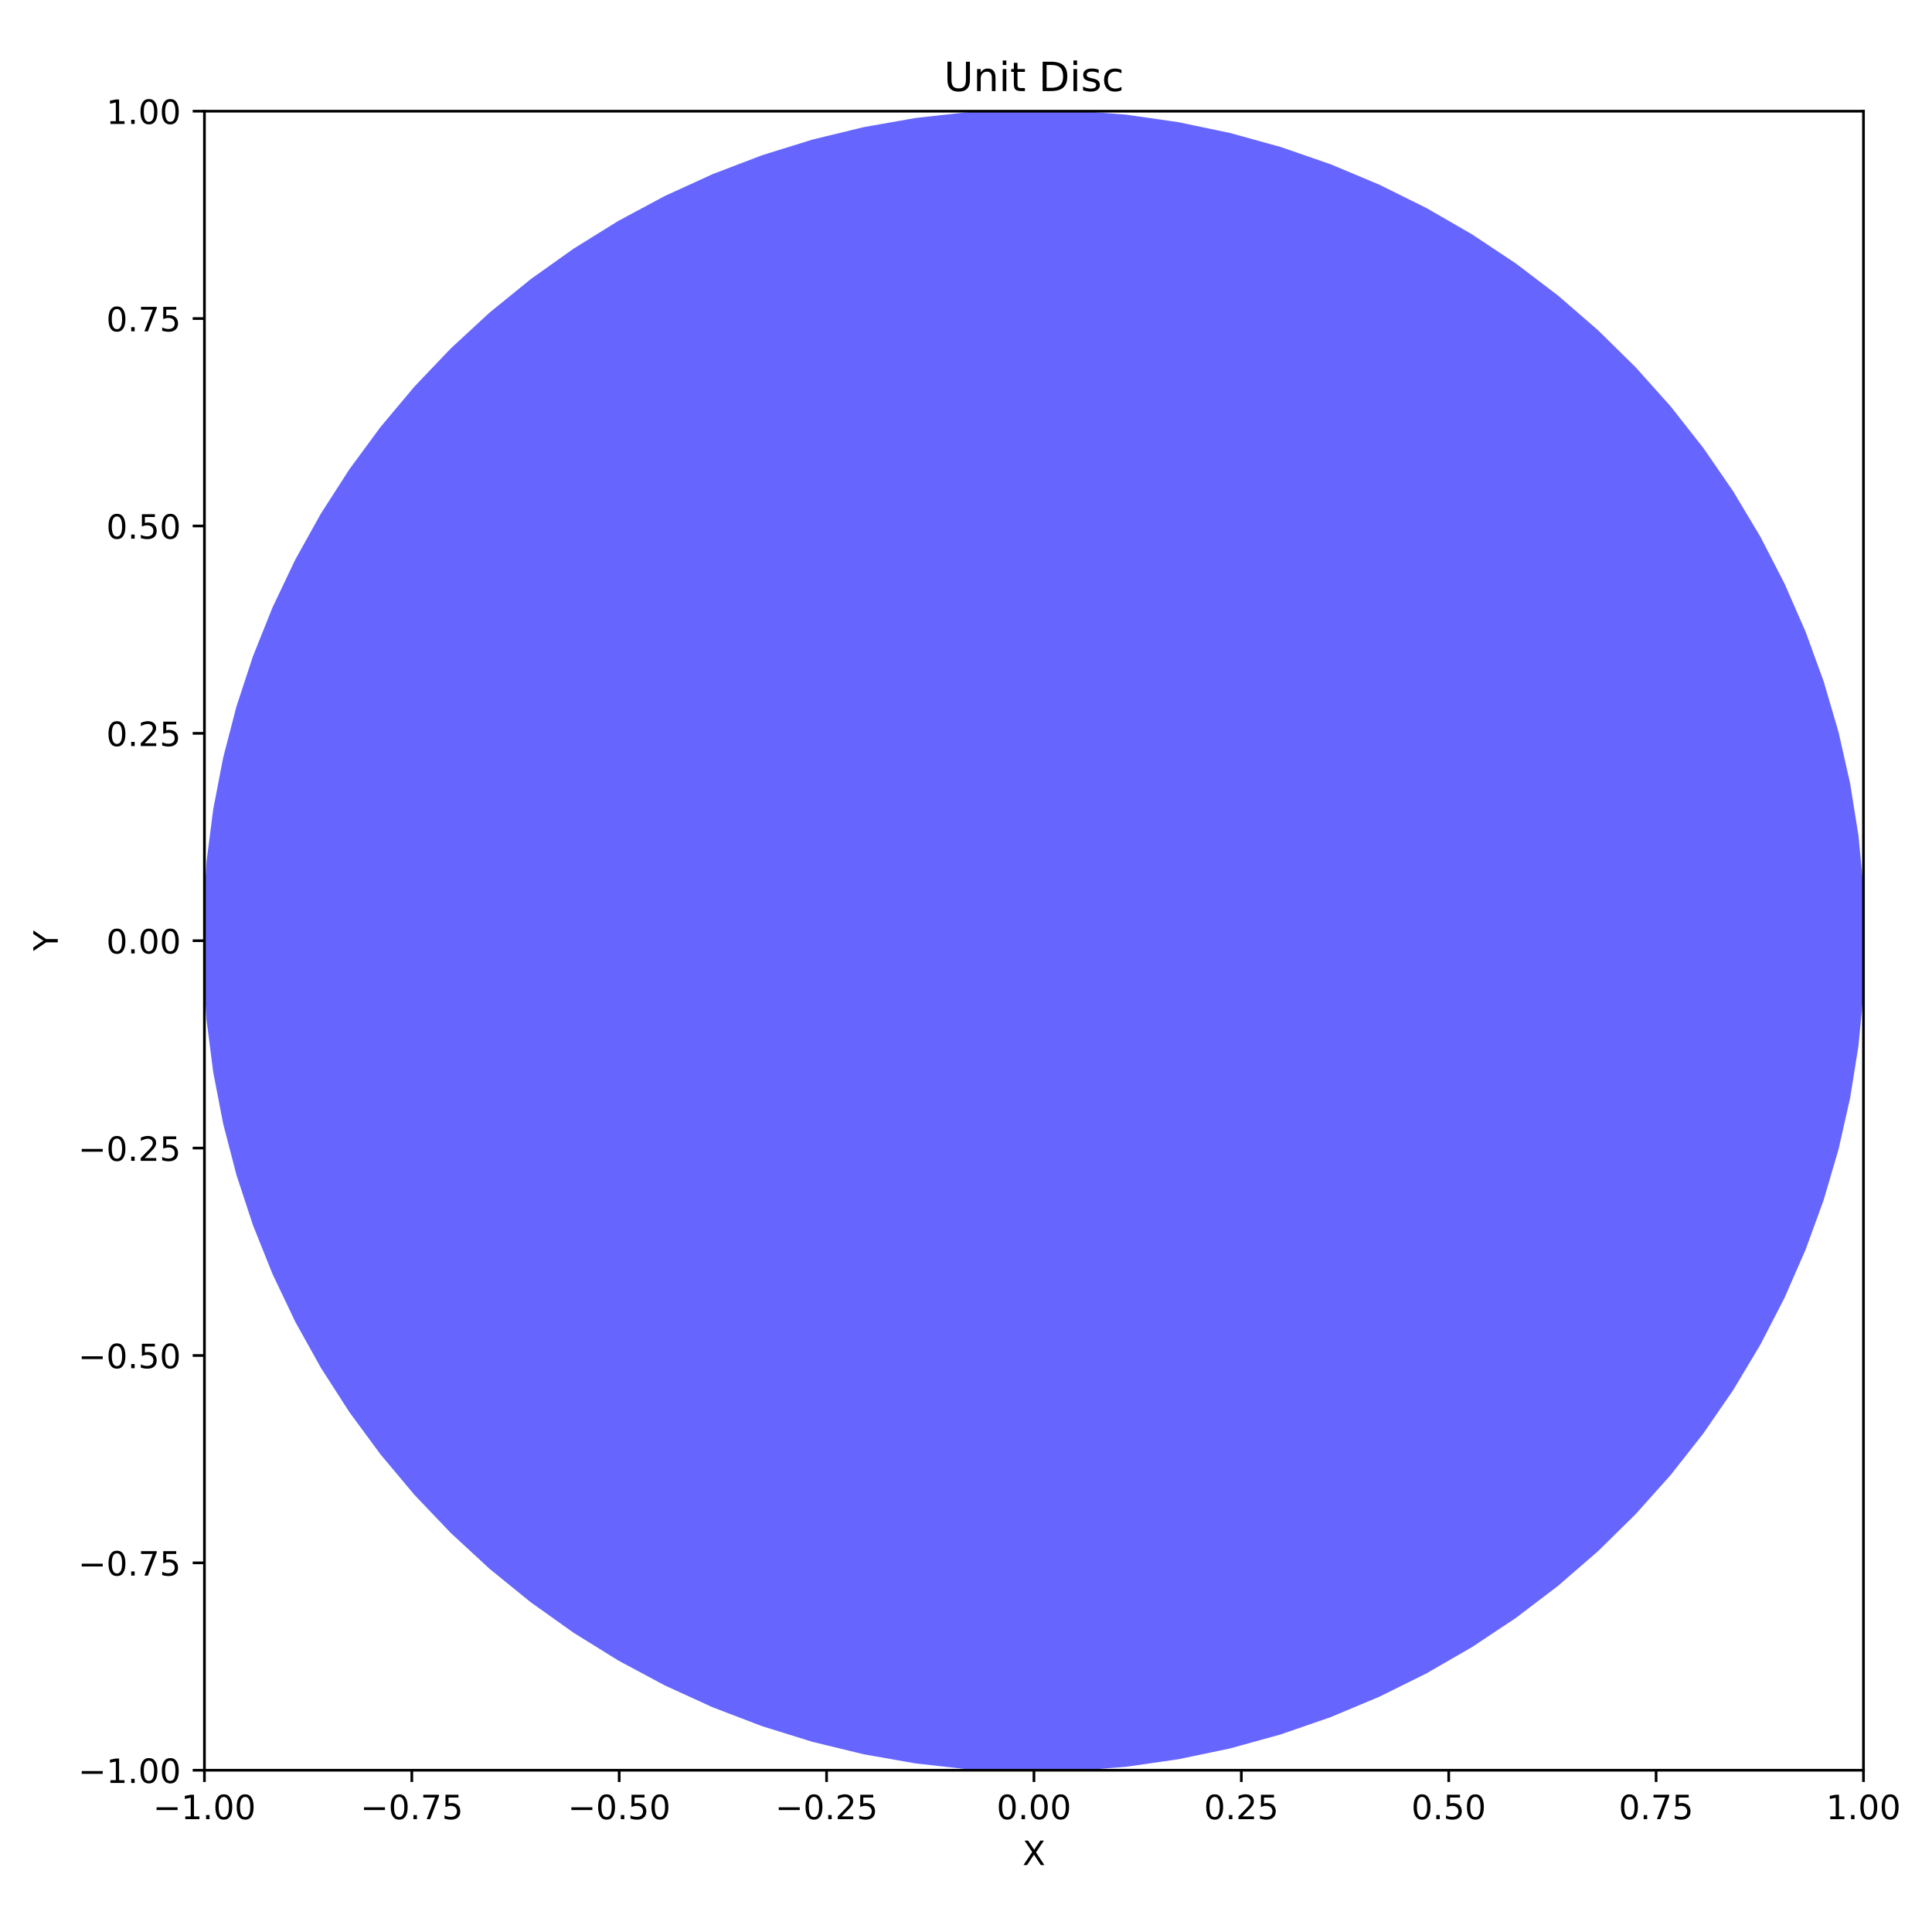
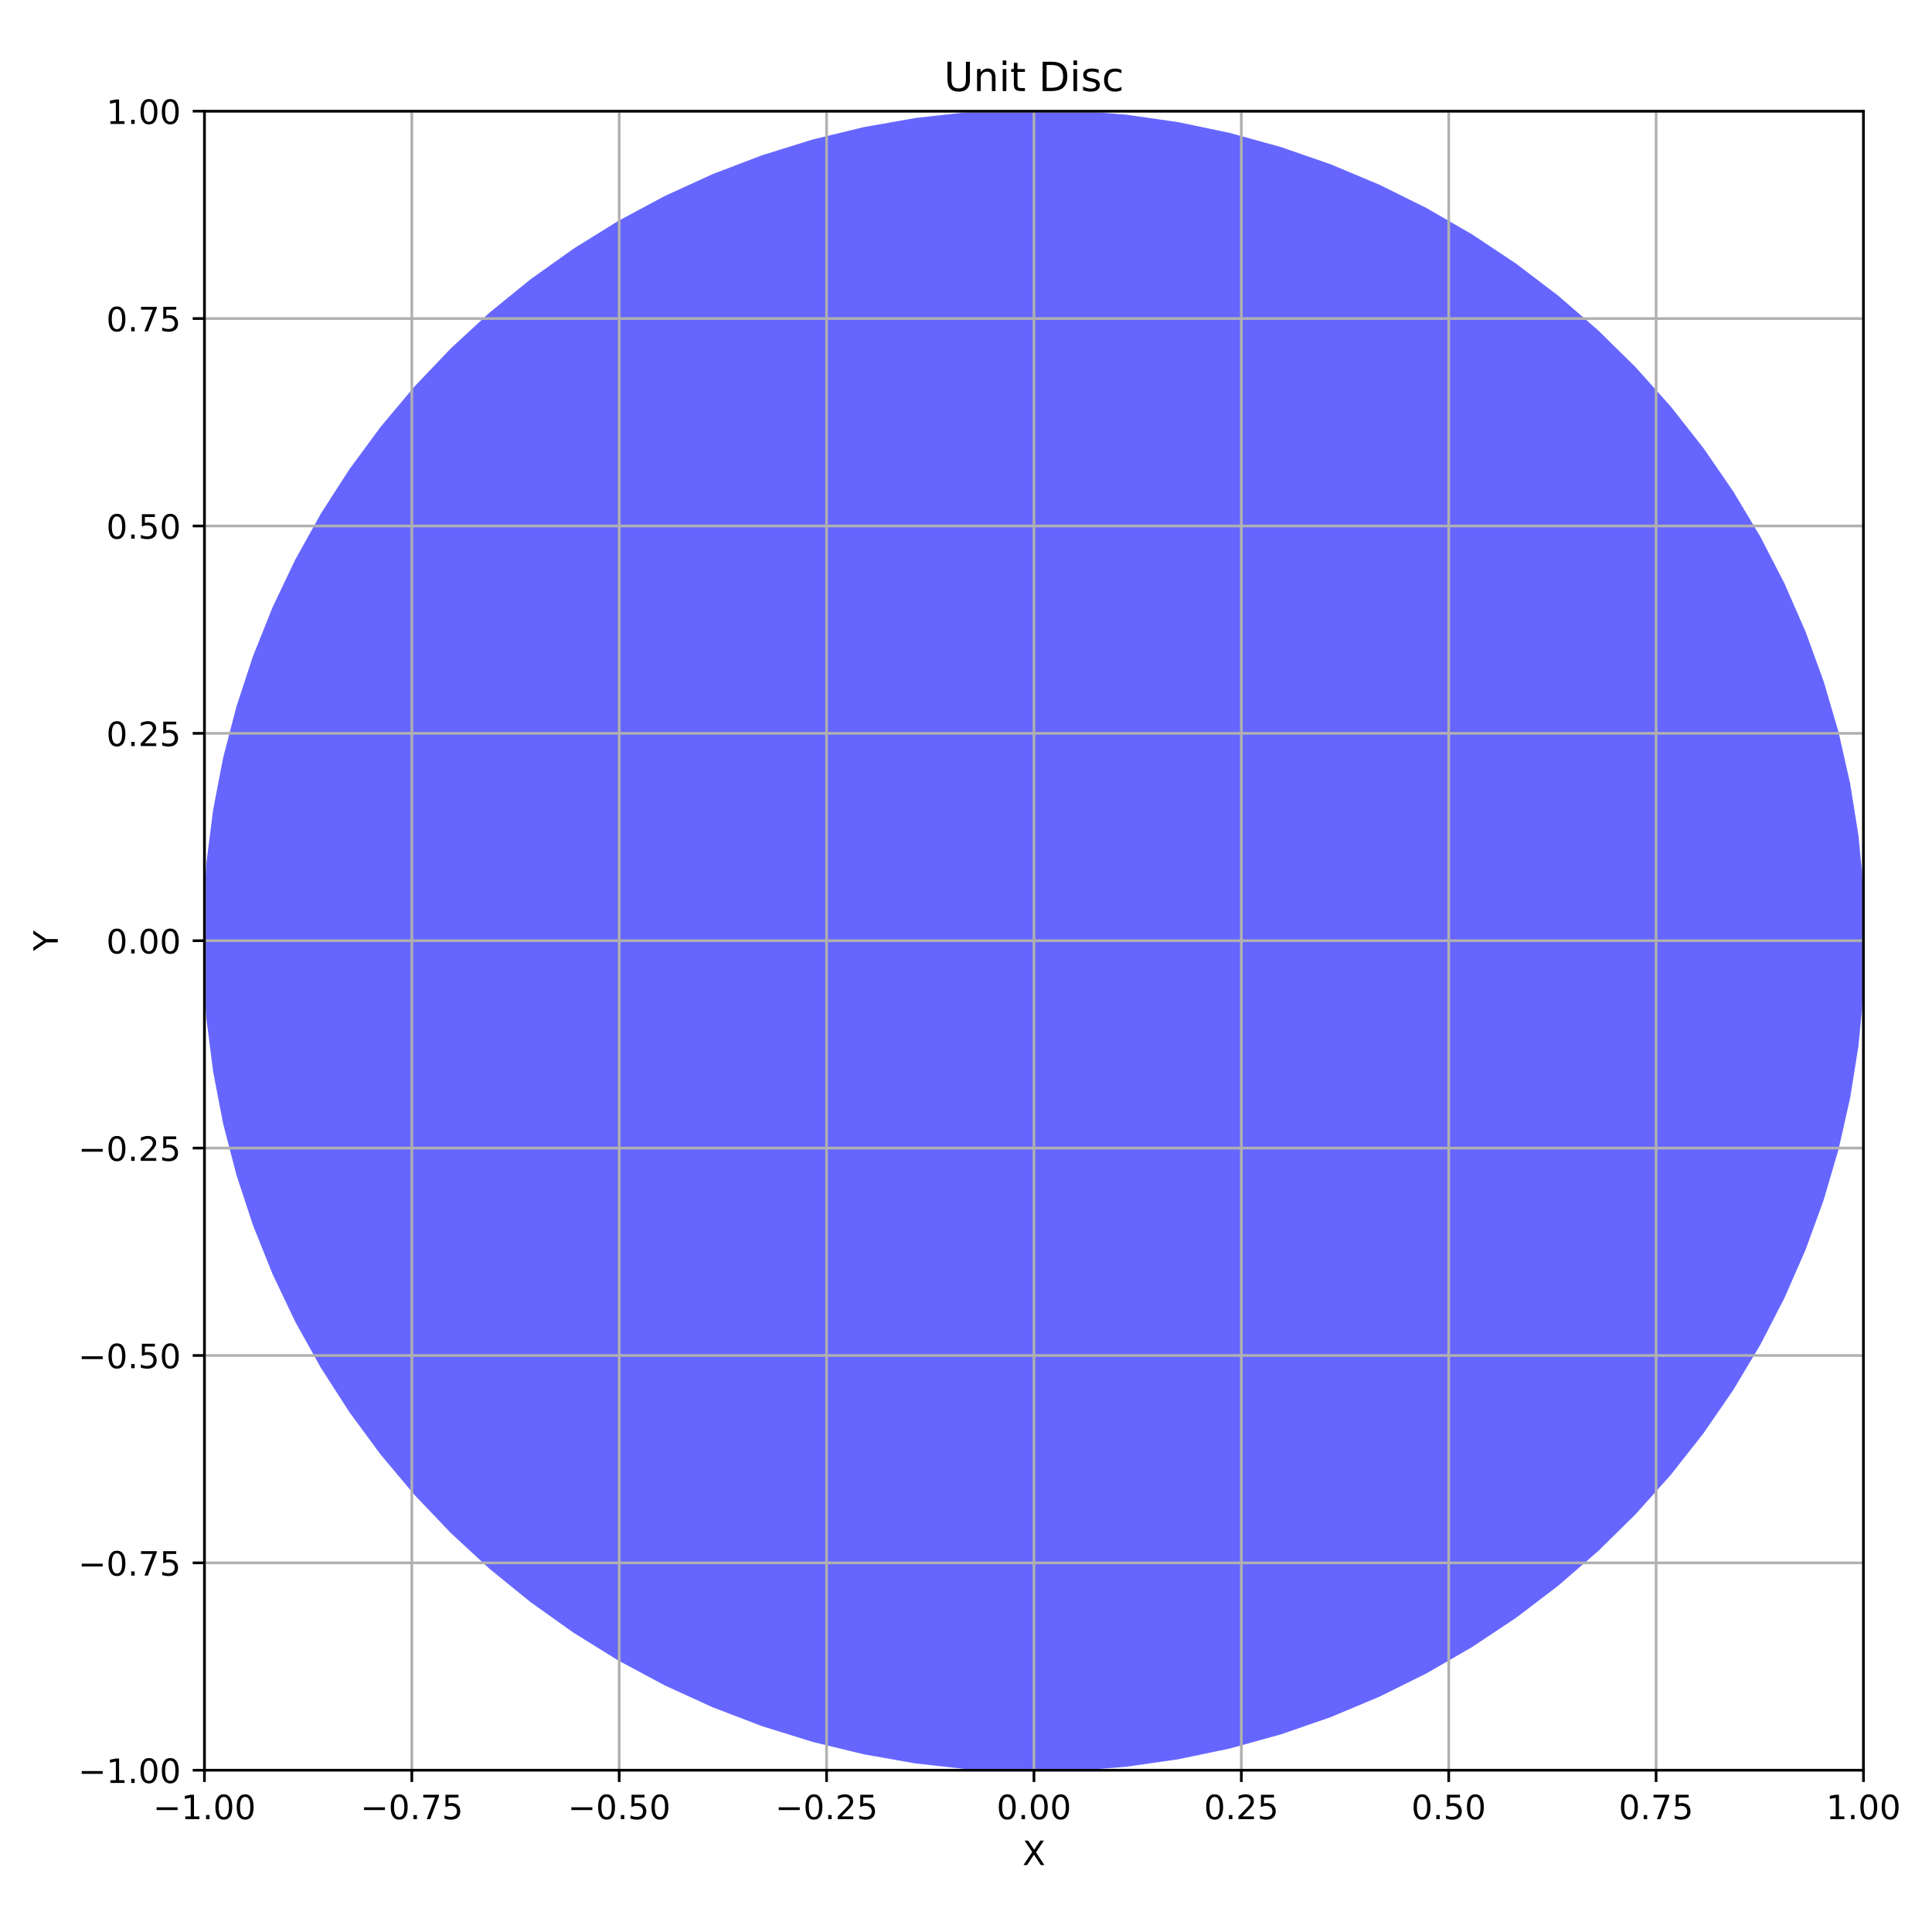
<svg xmlns="http://www.w3.org/2000/svg" xmlns:xlink="http://www.w3.org/1999/xlink" width="576pt" height="576pt" viewBox="0 0 576 576" version="1.1">
  <defs>
    <style type="text/css">*{stroke-linejoin: round; stroke-linecap: butt}</style>
  </defs>
  <g id="figure_1">
    <g id="patch_1">
      <path d="M 0 576  L 576 576  L 576 0  L 0 0  z " style="fill: #ffffff" />
    </g>
    <g id="axes_1">
      <g id="patch_2">
        <path d="M 60.95 527.77  L 555.57 527.77  L 555.57 33.15  L 60.95 33.15  z " style="fill: #ffffff" />
      </g>
      <g id="patch_3">
-         <path d="M 555.57 280.46  L 555.072 264.775  L 553.58 249.152  L 551.101 233.656  L 547.643 218.349  L 543.222 203.291  L 537.855 188.544  L 531.563 174.167  L 524.372 160.219  L 516.31 146.754  L 507.411 133.828  L 497.71 121.492  L 487.247 109.797  L 476.062 98.788  L 464.202 88.511  L 451.714 79.007  L 438.648 70.314  L 425.057 62.468  L 410.996 55.499  L 396.522 49.436  L 381.691 44.303  L 366.566 40.121  L 351.205 36.907  L 335.671 34.674  L 320.027 33.43  L 304.336 33.181  L 288.661 33.928  L 273.064 35.667  L 257.609 38.392  L 242.358 42.092  L 227.373 46.752  L 212.713 52.353  L 198.438 58.872  L 184.605 66.283  L 171.27 74.557  L 158.487 83.66  L 146.306 93.556  L 134.778 104.204  L 123.949 115.561  L 113.861 127.583  L 104.557 140.22  L 96.072 153.422  L 88.442 167.136  L 81.697 181.306  L 75.865 195.875  L 70.968 210.785  L 67.026 225.975  L 64.056 241.385  L 62.07 256.952  L 61.075 272.613  L 61.075 288.307  L 62.07 303.968  L 64.056 319.535  L 67.026 334.945  L 70.968 350.135  L 75.865 365.045  L 81.697 379.614  L 88.442 393.784  L 96.072 407.498  L 104.557 420.7  L 113.861 433.337  L 123.949 445.359  L 134.778 456.716  L 146.306 467.364  L 158.487 477.26  L 171.27 486.363  L 184.605 494.637  L 198.438 502.048  L 212.713 508.567  L 227.373 514.168  L 242.358 518.828  L 257.609 522.528  L 273.064 525.253  L 288.661 526.992  L 304.336 527.739  L 320.027 527.49  L 335.671 526.246  L 351.205 524.013  L 366.566 520.799  L 381.691 516.617  L 396.522 511.484  L 410.996 505.421  L 425.057 498.452  L 438.648 490.606  L 451.714 481.913  L 464.202 472.409  L 476.062 462.132  L 487.247 451.123  L 497.71 439.428  L 507.411 427.092  L 516.31 414.166  L 524.372 400.701  L 531.563 386.753  L 537.855 372.376  L 543.222 357.629  L 547.643 342.571  L 551.101 327.264  L 553.58 311.768  L 555.072 296.145  L 555.57 280.46  z " clip-path="url(#pab5ed55b4d)" style="fill: #0000ff; opacity: 0.6; stroke: #0000ff; stroke-linejoin: miter" />
+         <path d="M 555.57 280.46  L 555.072 264.775  L 553.58 249.152  L 551.101 233.656  L 547.643 218.349  L 543.222 203.291  L 537.855 188.544  L 531.563 174.167  L 524.372 160.219  L 516.31 146.754  L 507.411 133.828  L 497.71 121.492  L 487.247 109.797  L 476.062 98.788  L 464.202 88.511  L 451.714 79.007  L 438.648 70.314  L 425.057 62.468  L 410.996 55.499  L 396.522 49.436  L 381.691 44.303  L 366.566 40.121  L 351.205 36.907  L 335.671 34.674  L 320.027 33.43  L 304.336 33.181  L 288.661 33.928  L 273.064 35.667  L 257.609 38.392  L 242.358 42.092  L 227.373 46.752  L 212.713 52.353  L 198.438 58.872  L 184.605 66.283  L 171.27 74.557  L 158.487 83.66  L 146.306 93.556  L 134.778 104.204  L 123.949 115.561  L 113.861 127.583  L 104.557 140.22  L 96.072 153.422  L 88.442 167.136  L 81.697 181.306  L 75.865 195.875  L 70.968 210.785  L 67.026 225.975  L 64.056 241.385  L 62.07 256.952  L 61.075 272.613  L 61.075 288.307  L 62.07 303.968  L 64.056 319.535  L 67.026 334.945  L 70.968 350.135  L 75.865 365.045  L 81.697 379.614  L 88.442 393.784  L 96.072 407.498  L 104.557 420.7  L 113.861 433.337  L 123.949 445.359  L 134.778 456.716  L 146.306 467.364  L 158.487 477.26  L 171.27 486.363  L 184.605 494.637  L 198.438 502.048  L 212.713 508.567  L 227.373 514.168  L 242.358 518.828  L 257.609 522.528  L 273.064 525.253  L 288.661 526.992  L 304.336 527.739  L 320.027 527.49  L 335.671 526.246  L 351.205 524.013  L 366.566 520.799  L 381.691 516.617  L 396.522 511.484  L 410.996 505.421  L 425.057 498.452  L 438.648 490.606  L 451.714 481.913  L 464.202 472.409  L 476.062 462.132  L 487.247 451.123  L 497.71 439.428  L 507.411 427.092  L 516.31 414.166  L 524.372 400.701  L 531.563 386.753  L 537.855 372.376  L 543.222 357.629  L 547.643 342.571  L 551.101 327.264  L 553.58 311.768  L 555.072 296.145  L 555.57 280.46  z " clip-path="url(#p7efc062211)" style="fill: #0000ff; opacity: 0.6; stroke: #0000ff; stroke-linejoin: miter" />
      </g>
      <g id="matplotlib.axis_1">
        <g id="xtick_1">
          <g id="line2d_1">
+             <path d="M 60.95 527.77  L 60.95 33.15  " clip-path="url(#p7efc062211)" style="fill: none; stroke: #b0b0b0; stroke-width: 0.8; stroke-linecap: square" />
+           </g>
+           <g id="line2d_2">
            <defs>
-               <path id="me1407b6814" d="M 0 0  L 0 3.5  " style="stroke: #000000; stroke-width: 0.8" />
+               <path id="m8907862afc" d="M 0 0  L 0 3.5  " style="stroke: #000000; stroke-width: 0.8" />
            </defs>
            <g>
-               <use xlink:href="#me1407b6814" x="60.95" y="527.77" style="stroke: #000000; stroke-width: 0.8" />
+               <use xlink:href="#m8907862afc" x="60.95" y="527.77" style="stroke: #000000; stroke-width: 0.8" />
            </g>
          </g>
          <g id="text_1">
            <g transform="translate(45.62734 542.3684) scale(0.1 -0.1)">
              <defs>
                <path id="DejaVuSans-2212" d="M 678 2272  L 4684 2272  L 4684 1741  L 678 1741  L 678 2272  z " transform="scale(0.015625)" />
                <path id="DejaVuSans-31" d="M 794 531  L 1825 531  L 1825 4091  L 703 3866  L 703 4441  L 1819 4666  L 2450 4666  L 2450 531  L 3481 531  L 3481 0  L 794 0  L 794 531  z " transform="scale(0.015625)" />
                <path id="DejaVuSans-2e" d="M 684 794  L 1344 794  L 1344 0  L 684 0  L 684 794  z " transform="scale(0.015625)" />
                <path id="DejaVuSans-30" d="M 2034 4250  Q 1547 4250 1301 3770  Q 1056 3291 1056 2328  Q 1056 1369 1301 889  Q 1547 409 2034 409  Q 2525 409 2770 889  Q 3016 1369 3016 2328  Q 3016 3291 2770 3770  Q 2525 4250 2034 4250  z M 2034 4750  Q 2819 4750 3233 4129  Q 3647 3509 3647 2328  Q 3647 1150 3233 529  Q 2819 -91 2034 -91  Q 1250 -91 836 529  Q 422 1150 422 2328  Q 422 3509 836 4129  Q 1250 4750 2034 4750  z " transform="scale(0.015625)" />
              </defs>
              <use xlink:href="#DejaVuSans-2212" />
              <use xlink:href="#DejaVuSans-31" x="83.789" />
              <use xlink:href="#DejaVuSans-2e" x="147.412" />
              <use xlink:href="#DejaVuSans-30" x="179.199" />
              <use xlink:href="#DejaVuSans-30" x="242.822" />
            </g>
          </g>
        </g>
        <g id="xtick_2">
-           <g id="line2d_2">
-             <g>
-               <use xlink:href="#me1407b6814" x="122.778" y="527.77" style="stroke: #000000; stroke-width: 0.8" />
+           <g id="line2d_3">
+             <path d="M 122.778 527.77  L 122.778 33.15  " clip-path="url(#p7efc062211)" style="fill: none; stroke: #b0b0b0; stroke-width: 0.8; stroke-linecap: square" />
+           </g>
+           <g id="line2d_4">
+             <g>
+               <use xlink:href="#m8907862afc" x="122.778" y="527.77" style="stroke: #000000; stroke-width: 0.8" />
            </g>
          </g>
          <g id="text_2">
            <g transform="translate(107.4548 542.3684) scale(0.1 -0.1)">
              <defs>
                <path id="DejaVuSans-37" d="M 525 4666  L 3525 4666  L 3525 4397  L 1831 0  L 1172 0  L 2766 4134  L 525 4134  L 525 4666  z " transform="scale(0.015625)" />
                <path id="DejaVuSans-35" d="M 691 4666  L 3169 4666  L 3169 4134  L 1269 4134  L 1269 2991  Q 1406 3038 1543 3061  Q 1681 3084 1819 3084  Q 2600 3084 3056 2656  Q 3513 2228 3513 1497  Q 3513 744 3044 326  Q 2575 -91 1722 -91  Q 1428 -91 1123 -41  Q 819 9 494 109  L 494 744  Q 775 591 1075 516  Q 1375 441 1709 441  Q 2250 441 2565 725  Q 2881 1009 2881 1497  Q 2881 1984 2565 2268  Q 2250 2553 1709 2553  Q 1456 2553 1204 2497  Q 953 2441 691 2322  L 691 4666  z " transform="scale(0.015625)" />
              </defs>
              <use xlink:href="#DejaVuSans-2212" />
              <use xlink:href="#DejaVuSans-30" x="83.789" />
              <use xlink:href="#DejaVuSans-2e" x="147.412" />
              <use xlink:href="#DejaVuSans-37" x="179.199" />
              <use xlink:href="#DejaVuSans-35" x="242.822" />
            </g>
          </g>
        </g>
        <g id="xtick_3">
-           <g id="line2d_3">
-             <g>
-               <use xlink:href="#me1407b6814" x="184.605" y="527.77" style="stroke: #000000; stroke-width: 0.8" />
+           <g id="line2d_5">
+             <path d="M 184.605 527.77  L 184.605 33.15  " clip-path="url(#p7efc062211)" style="fill: none; stroke: #b0b0b0; stroke-width: 0.8; stroke-linecap: square" />
+           </g>
+           <g id="line2d_6">
+             <g>
+               <use xlink:href="#m8907862afc" x="184.605" y="527.77" style="stroke: #000000; stroke-width: 0.8" />
            </g>
          </g>
          <g id="text_3">
            <g transform="translate(169.2823 542.3684) scale(0.1 -0.1)">
              <use xlink:href="#DejaVuSans-2212" />
              <use xlink:href="#DejaVuSans-30" x="83.789" />
              <use xlink:href="#DejaVuSans-2e" x="147.412" />
              <use xlink:href="#DejaVuSans-35" x="179.199" />
              <use xlink:href="#DejaVuSans-30" x="242.822" />
            </g>
          </g>
        </g>
        <g id="xtick_4">
-           <g id="line2d_4">
-             <g>
-               <use xlink:href="#me1407b6814" x="246.433" y="527.77" style="stroke: #000000; stroke-width: 0.8" />
+           <g id="line2d_7">
+             <path d="M 246.433 527.77  L 246.433 33.15  " clip-path="url(#p7efc062211)" style="fill: none; stroke: #b0b0b0; stroke-width: 0.8; stroke-linecap: square" />
+           </g>
+           <g id="line2d_8">
+             <g>
+               <use xlink:href="#m8907862afc" x="246.433" y="527.77" style="stroke: #000000; stroke-width: 0.8" />
            </g>
          </g>
          <g id="text_4">
            <g transform="translate(231.1098 542.3684) scale(0.1 -0.1)">
              <defs>
                <path id="DejaVuSans-32" d="M 1228 531  L 3431 531  L 3431 0  L 469 0  L 469 531  Q 828 903 1448 1529  Q 2069 2156 2228 2338  Q 2531 2678 2651 2914  Q 2772 3150 2772 3378  Q 2772 3750 2511 3984  Q 2250 4219 1831 4219  Q 1534 4219 1204 4116  Q 875 4013 500 3803  L 500 4441  Q 881 4594 1212 4672  Q 1544 4750 1819 4750  Q 2544 4750 2975 4387  Q 3406 4025 3406 3419  Q 3406 3131 3298 2873  Q 3191 2616 2906 2266  Q 2828 2175 2409 1742  Q 1991 1309 1228 531  z " transform="scale(0.015625)" />
              </defs>
              <use xlink:href="#DejaVuSans-2212" />
              <use xlink:href="#DejaVuSans-30" x="83.789" />
              <use xlink:href="#DejaVuSans-2e" x="147.412" />
              <use xlink:href="#DejaVuSans-32" x="179.199" />
              <use xlink:href="#DejaVuSans-35" x="242.822" />
            </g>
          </g>
        </g>
        <g id="xtick_5">
-           <g id="line2d_5">
-             <g>
-               <use xlink:href="#me1407b6814" x="308.26" y="527.77" style="stroke: #000000; stroke-width: 0.8" />
+           <g id="line2d_9">
+             <path d="M 308.26 527.77  L 308.26 33.15  " clip-path="url(#p7efc062211)" style="fill: none; stroke: #b0b0b0; stroke-width: 0.8; stroke-linecap: square" />
+           </g>
+           <g id="line2d_10">
+             <g>
+               <use xlink:href="#m8907862afc" x="308.26" y="527.77" style="stroke: #000000; stroke-width: 0.8" />
            </g>
          </g>
          <g id="text_5">
            <g transform="translate(297.1272 542.3684) scale(0.1 -0.1)">
              <use xlink:href="#DejaVuSans-30" />
              <use xlink:href="#DejaVuSans-2e" x="63.623" />
              <use xlink:href="#DejaVuSans-30" x="95.41" />
              <use xlink:href="#DejaVuSans-30" x="159.033" />
            </g>
          </g>
        </g>
        <g id="xtick_6">
-           <g id="line2d_6">
-             <g>
-               <use xlink:href="#me1407b6814" x="370.087" y="527.77" style="stroke: #000000; stroke-width: 0.8" />
+           <g id="line2d_11">
+             <path d="M 370.087 527.77  L 370.087 33.15  " clip-path="url(#p7efc062211)" style="fill: none; stroke: #b0b0b0; stroke-width: 0.8; stroke-linecap: square" />
+           </g>
+           <g id="line2d_12">
+             <g>
+               <use xlink:href="#m8907862afc" x="370.087" y="527.77" style="stroke: #000000; stroke-width: 0.8" />
            </g>
          </g>
          <g id="text_6">
            <g transform="translate(358.9547 542.3684) scale(0.1 -0.1)">
              <use xlink:href="#DejaVuSans-30" />
              <use xlink:href="#DejaVuSans-2e" x="63.623" />
              <use xlink:href="#DejaVuSans-32" x="95.41" />
              <use xlink:href="#DejaVuSans-35" x="159.033" />
            </g>
          </g>
        </g>
        <g id="xtick_7">
-           <g id="line2d_7">
-             <g>
-               <use xlink:href="#me1407b6814" x="431.915" y="527.77" style="stroke: #000000; stroke-width: 0.8" />
+           <g id="line2d_13">
+             <path d="M 431.915 527.77  L 431.915 33.15  " clip-path="url(#p7efc062211)" style="fill: none; stroke: #b0b0b0; stroke-width: 0.8; stroke-linecap: square" />
+           </g>
+           <g id="line2d_14">
+             <g>
+               <use xlink:href="#m8907862afc" x="431.915" y="527.77" style="stroke: #000000; stroke-width: 0.8" />
            </g>
          </g>
          <g id="text_7">
            <g transform="translate(420.7822 542.3684) scale(0.1 -0.1)">
              <use xlink:href="#DejaVuSans-30" />
              <use xlink:href="#DejaVuSans-2e" x="63.623" />
              <use xlink:href="#DejaVuSans-35" x="95.41" />
              <use xlink:href="#DejaVuSans-30" x="159.033" />
            </g>
          </g>
        </g>
        <g id="xtick_8">
-           <g id="line2d_8">
-             <g>
-               <use xlink:href="#me1407b6814" x="493.743" y="527.77" style="stroke: #000000; stroke-width: 0.8" />
+           <g id="line2d_15">
+             <path d="M 493.743 527.77  L 493.743 33.15  " clip-path="url(#p7efc062211)" style="fill: none; stroke: #b0b0b0; stroke-width: 0.8; stroke-linecap: square" />
+           </g>
+           <g id="line2d_16">
+             <g>
+               <use xlink:href="#m8907862afc" x="493.743" y="527.77" style="stroke: #000000; stroke-width: 0.8" />
            </g>
          </g>
          <g id="text_8">
            <g transform="translate(482.6097 542.3684) scale(0.1 -0.1)">
              <use xlink:href="#DejaVuSans-30" />
              <use xlink:href="#DejaVuSans-2e" x="63.623" />
              <use xlink:href="#DejaVuSans-37" x="95.41" />
              <use xlink:href="#DejaVuSans-35" x="159.033" />
            </g>
          </g>
        </g>
        <g id="xtick_9">
-           <g id="line2d_9">
-             <g>
-               <use xlink:href="#me1407b6814" x="555.57" y="527.77" style="stroke: #000000; stroke-width: 0.8" />
+           <g id="line2d_17">
+             <path d="M 555.57 527.77  L 555.57 33.15  " clip-path="url(#p7efc062211)" style="fill: none; stroke: #b0b0b0; stroke-width: 0.8; stroke-linecap: square" />
+           </g>
+           <g id="line2d_18">
+             <g>
+               <use xlink:href="#m8907862afc" x="555.57" y="527.77" style="stroke: #000000; stroke-width: 0.8" />
            </g>
          </g>
          <g id="text_9">
            <g transform="translate(544.4372 542.3684) scale(0.1 -0.1)">
              <use xlink:href="#DejaVuSans-31" />
              <use xlink:href="#DejaVuSans-2e" x="63.623" />
              <use xlink:href="#DejaVuSans-30" x="95.41" />
              <use xlink:href="#DejaVuSans-30" x="159.033" />
            </g>
          </g>
        </g>
        <g id="text_10">
          <g transform="translate(304.835 556.0466) scale(0.1 -0.1)">
            <defs>
              <path id="DejaVuSans-58" d="M 403 4666  L 1081 4666  L 2241 2931  L 3406 4666  L 4084 4666  L 2584 2425  L 4184 0  L 3506 0  L 2194 1984  L 872 0  L 191 0  L 1856 2491  L 403 4666  z " transform="scale(0.015625)" />
            </defs>
            <use xlink:href="#DejaVuSans-58" />
          </g>
        </g>
      </g>
      <g id="matplotlib.axis_2">
        <g id="ytick_1">
-           <g id="line2d_10">
+           <g id="line2d_19">
+             <path d="M 60.95 527.77  L 555.57 527.77  " clip-path="url(#p7efc062211)" style="fill: none; stroke: #b0b0b0; stroke-width: 0.8; stroke-linecap: square" />
+           </g>
+           <g id="line2d_20">
            <defs>
-               <path id="m5303744b1f" d="M 0 0  L -3.5 0  " style="stroke: #000000; stroke-width: 0.8" />
+               <path id="mbcb0702054" d="M 0 0  L -3.5 0  " style="stroke: #000000; stroke-width: 0.8" />
            </defs>
            <g>
-               <use xlink:href="#m5303744b1f" x="60.95" y="527.77" style="stroke: #000000; stroke-width: 0.8" />
+               <use xlink:href="#mbcb0702054" x="60.95" y="527.77" style="stroke: #000000; stroke-width: 0.8" />
            </g>
          </g>
          <g id="text_11">
            <g transform="translate(23.30469 531.5692) scale(0.1 -0.1)">
              <use xlink:href="#DejaVuSans-2212" />
              <use xlink:href="#DejaVuSans-31" x="83.789" />
              <use xlink:href="#DejaVuSans-2e" x="147.412" />
              <use xlink:href="#DejaVuSans-30" x="179.199" />
              <use xlink:href="#DejaVuSans-30" x="242.822" />
            </g>
          </g>
        </g>
        <g id="ytick_2">
-           <g id="line2d_11">
-             <g>
-               <use xlink:href="#m5303744b1f" x="60.95" y="465.942" style="stroke: #000000; stroke-width: 0.8" />
+           <g id="line2d_21">
+             <path d="M 60.95 465.942  L 555.57 465.942  " clip-path="url(#p7efc062211)" style="fill: none; stroke: #b0b0b0; stroke-width: 0.8; stroke-linecap: square" />
+           </g>
+           <g id="line2d_22">
+             <g>
+               <use xlink:href="#mbcb0702054" x="60.95" y="465.942" style="stroke: #000000; stroke-width: 0.8" />
            </g>
          </g>
          <g id="text_12">
            <g transform="translate(23.30469 469.7417) scale(0.1 -0.1)">
              <use xlink:href="#DejaVuSans-2212" />
              <use xlink:href="#DejaVuSans-30" x="83.789" />
              <use xlink:href="#DejaVuSans-2e" x="147.412" />
              <use xlink:href="#DejaVuSans-37" x="179.199" />
              <use xlink:href="#DejaVuSans-35" x="242.822" />
            </g>
          </g>
        </g>
        <g id="ytick_3">
-           <g id="line2d_12">
-             <g>
-               <use xlink:href="#m5303744b1f" x="60.95" y="404.115" style="stroke: #000000; stroke-width: 0.8" />
+           <g id="line2d_23">
+             <path d="M 60.95 404.115  L 555.57 404.115  " clip-path="url(#p7efc062211)" style="fill: none; stroke: #b0b0b0; stroke-width: 0.8; stroke-linecap: square" />
+           </g>
+           <g id="line2d_24">
+             <g>
+               <use xlink:href="#mbcb0702054" x="60.95" y="404.115" style="stroke: #000000; stroke-width: 0.8" />
            </g>
          </g>
          <g id="text_13">
            <g transform="translate(23.30469 407.9142) scale(0.1 -0.1)">
              <use xlink:href="#DejaVuSans-2212" />
              <use xlink:href="#DejaVuSans-30" x="83.789" />
              <use xlink:href="#DejaVuSans-2e" x="147.412" />
              <use xlink:href="#DejaVuSans-35" x="179.199" />
              <use xlink:href="#DejaVuSans-30" x="242.822" />
            </g>
          </g>
        </g>
        <g id="ytick_4">
-           <g id="line2d_13">
-             <g>
-               <use xlink:href="#m5303744b1f" x="60.95" y="342.288" style="stroke: #000000; stroke-width: 0.8" />
+           <g id="line2d_25">
+             <path d="M 60.95 342.288  L 555.57 342.288  " clip-path="url(#p7efc062211)" style="fill: none; stroke: #b0b0b0; stroke-width: 0.8; stroke-linecap: square" />
+           </g>
+           <g id="line2d_26">
+             <g>
+               <use xlink:href="#mbcb0702054" x="60.95" y="342.288" style="stroke: #000000; stroke-width: 0.8" />
            </g>
          </g>
          <g id="text_14">
            <g transform="translate(23.30469 346.0867) scale(0.1 -0.1)">
              <use xlink:href="#DejaVuSans-2212" />
              <use xlink:href="#DejaVuSans-30" x="83.789" />
              <use xlink:href="#DejaVuSans-2e" x="147.412" />
              <use xlink:href="#DejaVuSans-32" x="179.199" />
              <use xlink:href="#DejaVuSans-35" x="242.822" />
            </g>
          </g>
        </g>
        <g id="ytick_5">
-           <g id="line2d_14">
-             <g>
-               <use xlink:href="#m5303744b1f" x="60.95" y="280.46" style="stroke: #000000; stroke-width: 0.8" />
+           <g id="line2d_27">
+             <path d="M 60.95 280.46  L 555.57 280.46  " clip-path="url(#p7efc062211)" style="fill: none; stroke: #b0b0b0; stroke-width: 0.8; stroke-linecap: square" />
+           </g>
+           <g id="line2d_28">
+             <g>
+               <use xlink:href="#mbcb0702054" x="60.95" y="280.46" style="stroke: #000000; stroke-width: 0.8" />
            </g>
          </g>
          <g id="text_15">
            <g transform="translate(31.68437 284.2592) scale(0.1 -0.1)">
              <use xlink:href="#DejaVuSans-30" />
              <use xlink:href="#DejaVuSans-2e" x="63.623" />
              <use xlink:href="#DejaVuSans-30" x="95.41" />
              <use xlink:href="#DejaVuSans-30" x="159.033" />
            </g>
          </g>
        </g>
        <g id="ytick_6">
-           <g id="line2d_15">
-             <g>
-               <use xlink:href="#m5303744b1f" x="60.95" y="218.632" style="stroke: #000000; stroke-width: 0.8" />
+           <g id="line2d_29">
+             <path d="M 60.95 218.632  L 555.57 218.632  " clip-path="url(#p7efc062211)" style="fill: none; stroke: #b0b0b0; stroke-width: 0.8; stroke-linecap: square" />
+           </g>
+           <g id="line2d_30">
+             <g>
+               <use xlink:href="#mbcb0702054" x="60.95" y="218.632" style="stroke: #000000; stroke-width: 0.8" />
            </g>
          </g>
          <g id="text_16">
            <g transform="translate(31.68437 222.4317) scale(0.1 -0.1)">
              <use xlink:href="#DejaVuSans-30" />
              <use xlink:href="#DejaVuSans-2e" x="63.623" />
              <use xlink:href="#DejaVuSans-32" x="95.41" />
              <use xlink:href="#DejaVuSans-35" x="159.033" />
            </g>
          </g>
        </g>
        <g id="ytick_7">
-           <g id="line2d_16">
-             <g>
-               <use xlink:href="#m5303744b1f" x="60.95" y="156.805" style="stroke: #000000; stroke-width: 0.8" />
+           <g id="line2d_31">
+             <path d="M 60.95 156.805  L 555.57 156.805  " clip-path="url(#p7efc062211)" style="fill: none; stroke: #b0b0b0; stroke-width: 0.8; stroke-linecap: square" />
+           </g>
+           <g id="line2d_32">
+             <g>
+               <use xlink:href="#mbcb0702054" x="60.95" y="156.805" style="stroke: #000000; stroke-width: 0.8" />
            </g>
          </g>
          <g id="text_17">
            <g transform="translate(31.68437 160.6042) scale(0.1 -0.1)">
              <use xlink:href="#DejaVuSans-30" />
              <use xlink:href="#DejaVuSans-2e" x="63.623" />
              <use xlink:href="#DejaVuSans-35" x="95.41" />
              <use xlink:href="#DejaVuSans-30" x="159.033" />
            </g>
          </g>
        </g>
        <g id="ytick_8">
-           <g id="line2d_17">
-             <g>
-               <use xlink:href="#m5303744b1f" x="60.95" y="94.978" style="stroke: #000000; stroke-width: 0.8" />
+           <g id="line2d_33">
+             <path d="M 60.95 94.978  L 555.57 94.978  " clip-path="url(#p7efc062211)" style="fill: none; stroke: #b0b0b0; stroke-width: 0.8; stroke-linecap: square" />
+           </g>
+           <g id="line2d_34">
+             <g>
+               <use xlink:href="#mbcb0702054" x="60.95" y="94.978" style="stroke: #000000; stroke-width: 0.8" />
            </g>
          </g>
          <g id="text_18">
            <g transform="translate(31.68437 98.77672) scale(0.1 -0.1)">
              <use xlink:href="#DejaVuSans-30" />
              <use xlink:href="#DejaVuSans-2e" x="63.623" />
              <use xlink:href="#DejaVuSans-37" x="95.41" />
              <use xlink:href="#DejaVuSans-35" x="159.033" />
            </g>
          </g>
        </g>
        <g id="ytick_9">
-           <g id="line2d_18">
-             <g>
-               <use xlink:href="#m5303744b1f" x="60.95" y="33.15" style="stroke: #000000; stroke-width: 0.8" />
+           <g id="line2d_35">
+             <path d="M 60.95 33.15  L 555.57 33.15  " clip-path="url(#p7efc062211)" style="fill: none; stroke: #b0b0b0; stroke-width: 0.8; stroke-linecap: square" />
+           </g>
+           <g id="line2d_36">
+             <g>
+               <use xlink:href="#mbcb0702054" x="60.95" y="33.15" style="stroke: #000000; stroke-width: 0.8" />
            </g>
          </g>
          <g id="text_19">
            <g transform="translate(31.68437 36.94922) scale(0.1 -0.1)">
              <use xlink:href="#DejaVuSans-31" />
              <use xlink:href="#DejaVuSans-2e" x="63.623" />
              <use xlink:href="#DejaVuSans-30" x="95.41" />
              <use xlink:href="#DejaVuSans-30" x="159.033" />
            </g>
          </g>
        </g>
        <g id="text_20">
          <g transform="translate(17.225 283.5139) rotate(-90) scale(0.1 -0.1)">
            <defs>
              <path id="DejaVuSans-59" d="M -13 4666  L 666 4666  L 1959 2747  L 3244 4666  L 3922 4666  L 2272 2222  L 2272 0  L 1638 0  L 1638 2222  L -13 4666  z " transform="scale(0.015625)" />
            </defs>
            <use xlink:href="#DejaVuSans-59" />
          </g>
        </g>
      </g>
      <g id="patch_4">
        <path d="M 60.95 527.77  L 60.95 33.15  " style="fill: none; stroke: #000000; stroke-width: 0.8; stroke-linejoin: miter; stroke-linecap: square" />
      </g>
      <g id="patch_5">
        <path d="M 555.57 527.77  L 555.57 33.15  " style="fill: none; stroke: #000000; stroke-width: 0.8; stroke-linejoin: miter; stroke-linecap: square" />
      </g>
      <g id="patch_6">
        <path d="M 60.95 527.77  L 555.57 527.77  " style="fill: none; stroke: #000000; stroke-width: 0.8; stroke-linejoin: miter; stroke-linecap: square" />
      </g>
      <g id="patch_7">
        <path d="M 60.95 33.15  L 555.57 33.15  " style="fill: none; stroke: #000000; stroke-width: 0.8; stroke-linejoin: miter; stroke-linecap: square" />
      </g>
      <g id="text_21">
        <g transform="translate(281.4287 27.15) scale(0.12 -0.12)">
          <defs>
            <path id="DejaVuSans-55" d="M 556 4666  L 1191 4666  L 1191 1831  Q 1191 1081 1462 751  Q 1734 422 2344 422  Q 2950 422 3222 751  Q 3494 1081 3494 1831  L 3494 4666  L 4128 4666  L 4128 1753  Q 4128 841 3676 375  Q 3225 -91 2344 -91  Q 1459 -91 1007 375  Q 556 841 556 1753  L 556 4666  z " transform="scale(0.015625)" />
            <path id="DejaVuSans-6e" d="M 3513 2113  L 3513 0  L 2938 0  L 2938 2094  Q 2938 2591 2744 2837  Q 2550 3084 2163 3084  Q 1697 3084 1428 2787  Q 1159 2491 1159 1978  L 1159 0  L 581 0  L 581 3500  L 1159 3500  L 1159 2956  Q 1366 3272 1645 3428  Q 1925 3584 2291 3584  Q 2894 3584 3203 3211  Q 3513 2838 3513 2113  z " transform="scale(0.015625)" />
            <path id="DejaVuSans-69" d="M 603 3500  L 1178 3500  L 1178 0  L 603 0  L 603 3500  z M 603 4863  L 1178 4863  L 1178 4134  L 603 4134  L 603 4863  z " transform="scale(0.015625)" />
            <path id="DejaVuSans-74" d="M 1172 4494  L 1172 3500  L 2356 3500  L 2356 3053  L 1172 3053  L 1172 1153  Q 1172 725 1289 603  Q 1406 481 1766 481  L 2356 481  L 2356 0  L 1766 0  Q 1100 0 847 248  Q 594 497 594 1153  L 594 3053  L 172 3053  L 172 3500  L 594 3500  L 594 4494  L 1172 4494  z " transform="scale(0.015625)" />
            <path id="DejaVuSans-20" transform="scale(0.015625)" />
            <path id="DejaVuSans-44" d="M 1259 4147  L 1259 519  L 2022 519  Q 2988 519 3436 956  Q 3884 1394 3884 2338  Q 3884 3275 3436 3711  Q 2988 4147 2022 4147  L 1259 4147  z M 628 4666  L 1925 4666  Q 3281 4666 3915 4102  Q 4550 3538 4550 2338  Q 4550 1131 3912 565  Q 3275 0 1925 0  L 628 0  L 628 4666  z " transform="scale(0.015625)" />
            <path id="DejaVuSans-73" d="M 2834 3397  L 2834 2853  Q 2591 2978 2328 3040  Q 2066 3103 1784 3103  Q 1356 3103 1142 2972  Q 928 2841 928 2578  Q 928 2378 1081 2264  Q 1234 2150 1697 2047  L 1894 2003  Q 2506 1872 2764 1633  Q 3022 1394 3022 966  Q 3022 478 2636 193  Q 2250 -91 1575 -91  Q 1294 -91 989 -36  Q 684 19 347 128  L 347 722  Q 666 556 975 473  Q 1284 391 1588 391  Q 1994 391 2212 530  Q 2431 669 2431 922  Q 2431 1156 2273 1281  Q 2116 1406 1581 1522  L 1381 1569  Q 847 1681 609 1914  Q 372 2147 372 2553  Q 372 3047 722 3315  Q 1072 3584 1716 3584  Q 2034 3584 2315 3537  Q 2597 3491 2834 3397  z " transform="scale(0.015625)" />
            <path id="DejaVuSans-63" d="M 3122 3366  L 3122 2828  Q 2878 2963 2633 3030  Q 2388 3097 2138 3097  Q 1578 3097 1268 2742  Q 959 2388 959 1747  Q 959 1106 1268 751  Q 1578 397 2138 397  Q 2388 397 2633 464  Q 2878 531 3122 666  L 3122 134  Q 2881 22 2623 -34  Q 2366 -91 2075 -91  Q 1284 -91 818 406  Q 353 903 353 1747  Q 353 2603 823 3093  Q 1294 3584 2113 3584  Q 2378 3584 2631 3529  Q 2884 3475 3122 3366  z " transform="scale(0.015625)" />
          </defs>
          <use xlink:href="#DejaVuSans-55" />
          <use xlink:href="#DejaVuSans-6e" x="73.193" />
          <use xlink:href="#DejaVuSans-69" x="136.572" />
          <use xlink:href="#DejaVuSans-74" x="164.355" />
          <use xlink:href="#DejaVuSans-20" x="203.564" />
          <use xlink:href="#DejaVuSans-44" x="235.352" />
          <use xlink:href="#DejaVuSans-69" x="312.354" />
          <use xlink:href="#DejaVuSans-73" x="340.137" />
          <use xlink:href="#DejaVuSans-63" x="392.236" />
        </g>
      </g>
    </g>
  </g>
  <defs>
-     <clipPath id="pab5ed55b4d">
+     <clipPath id="p7efc062211">
      <rect x="60.95" y="33.15" width="494.62" height="494.62" />
    </clipPath>
  </defs>
</svg>
